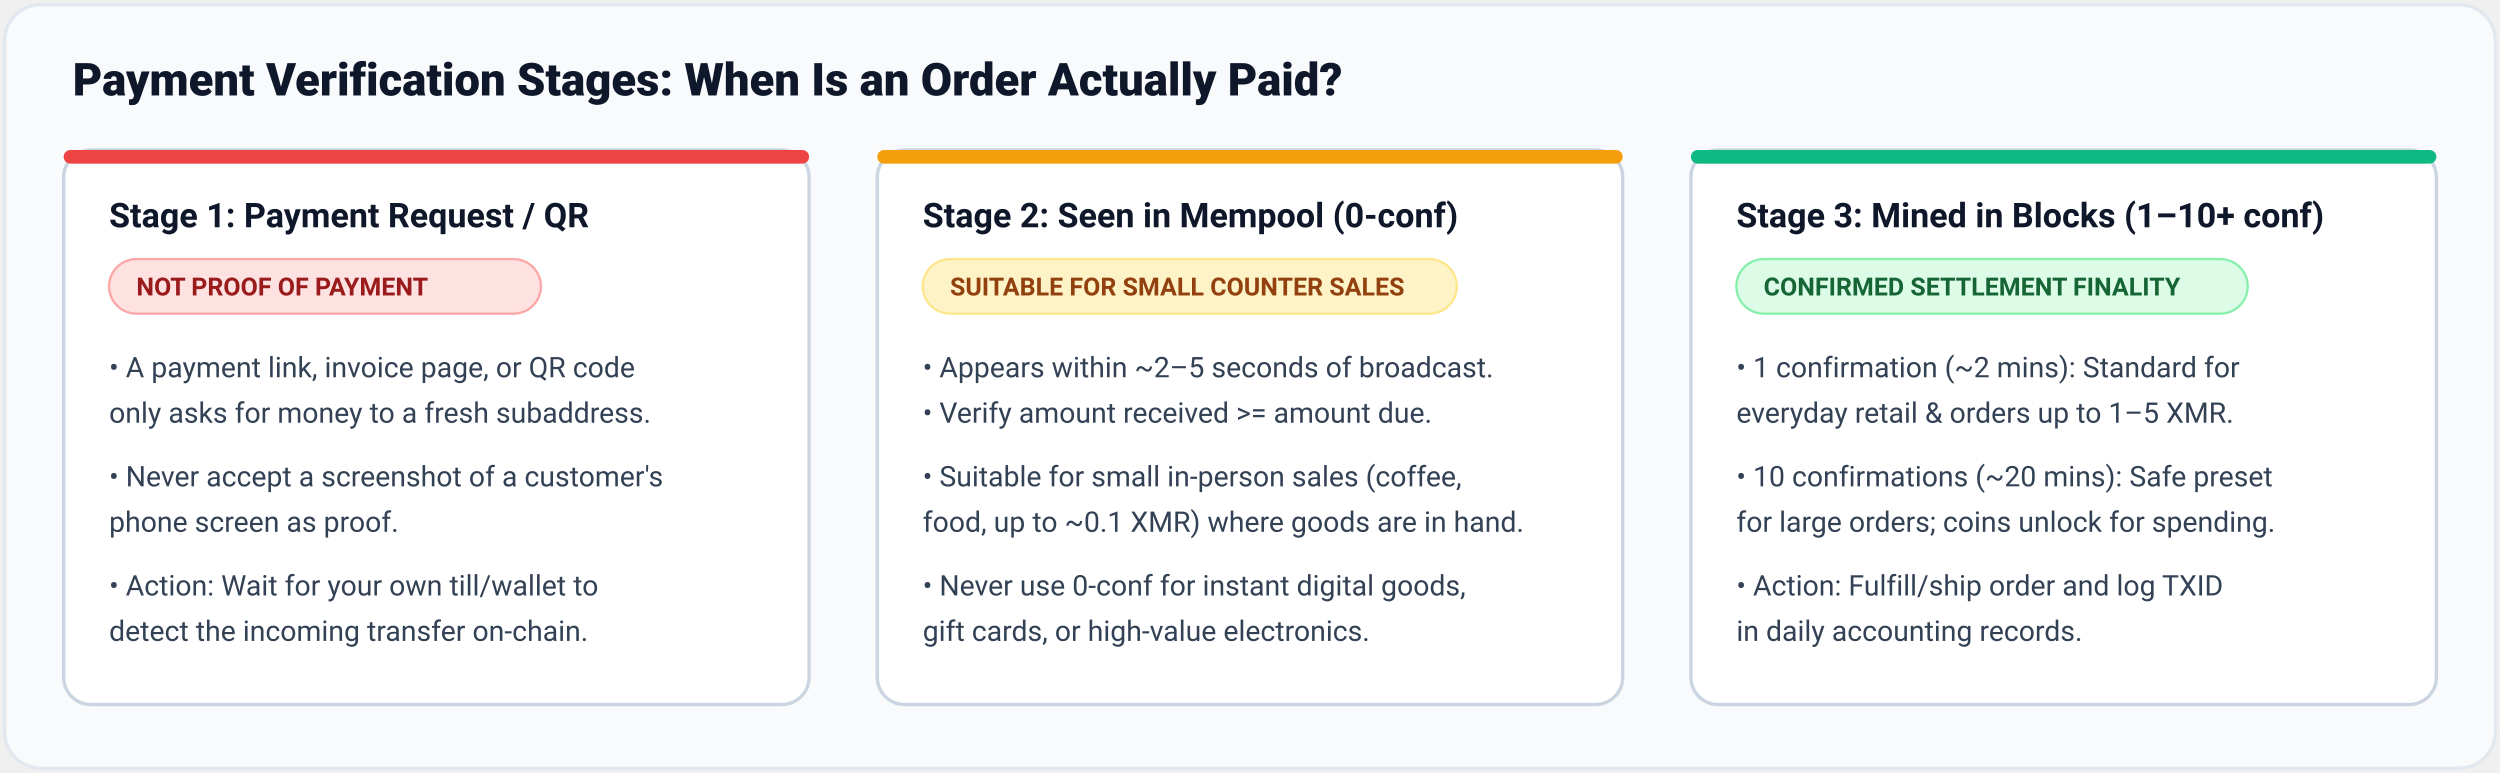
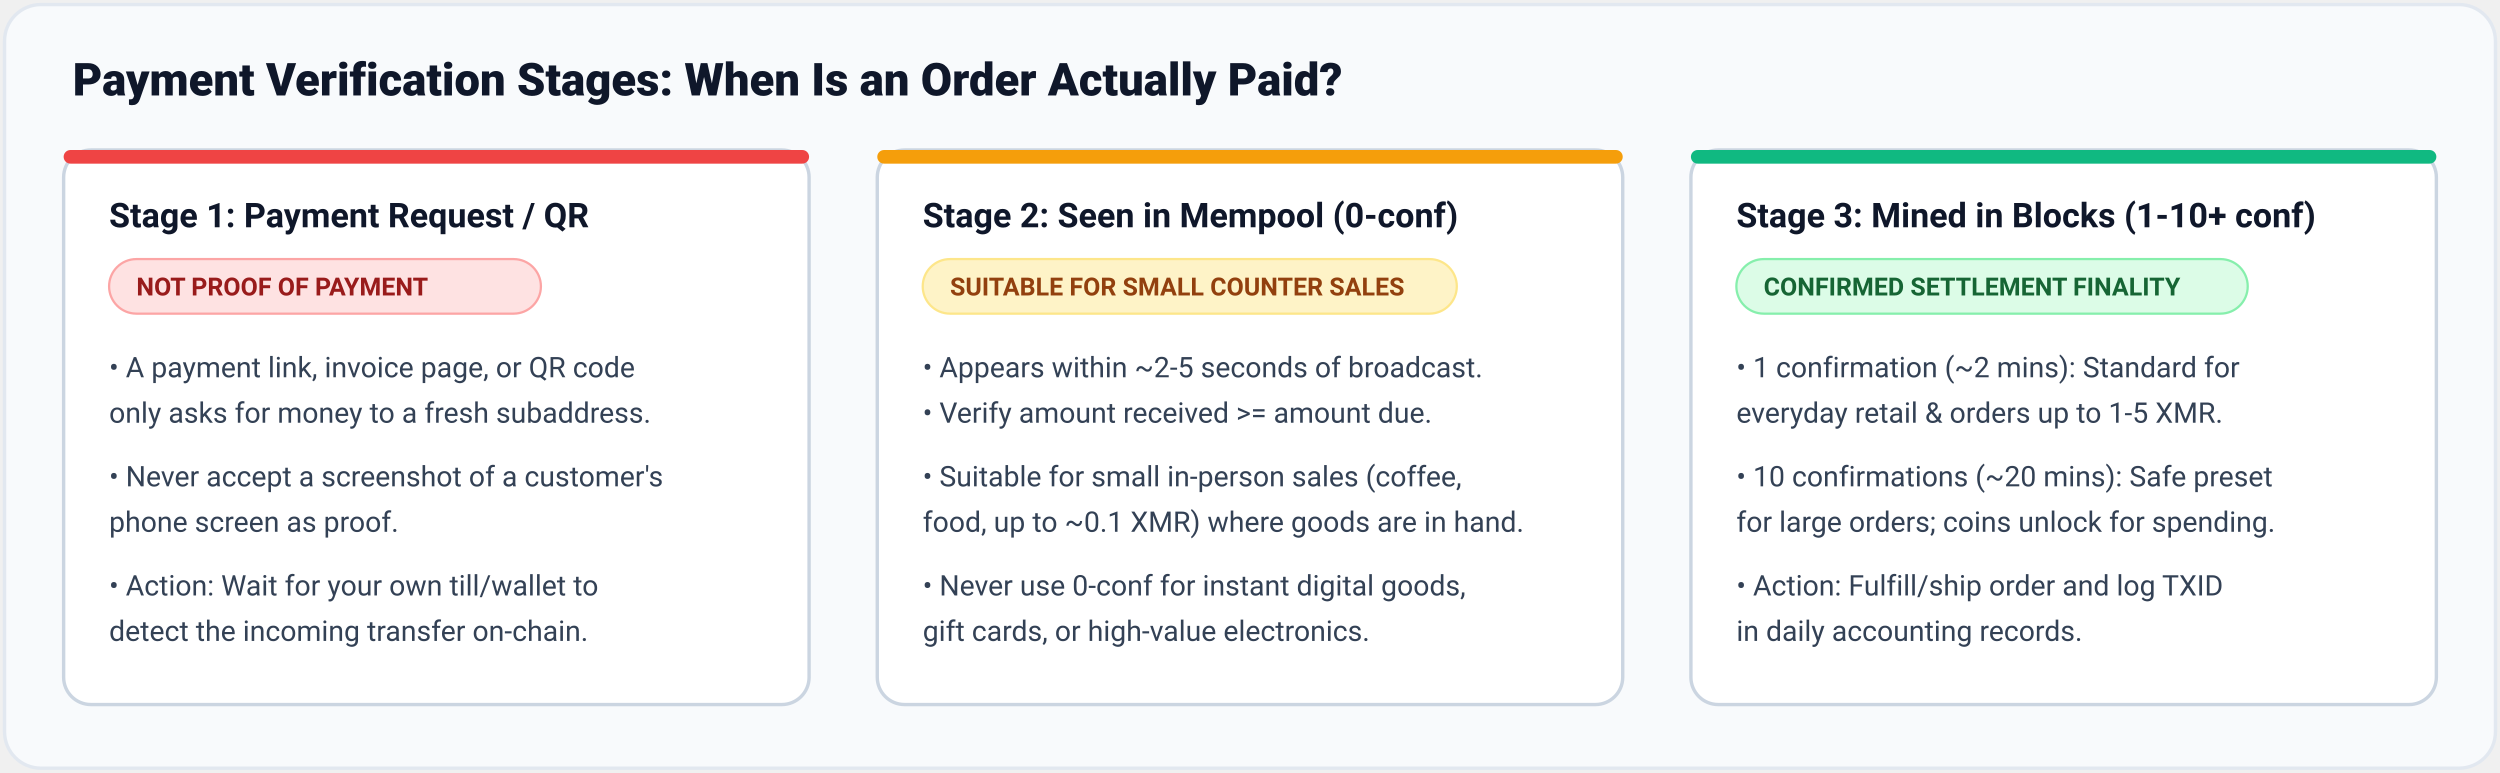
<svg xmlns="http://www.w3.org/2000/svg" viewBox="0 0 1100 340" width="100%" height="340" role="img" aria-label="Monero Payment Verification Stages: Payment Request vs Unconfirmed Mempool vs Confirmed Block Finality">
  <defs>
    <style>
      .bg { fill: #F8FAFC; stroke: #E2E8F0; stroke-width: 1.5; }
      .heading { font-family: -apple-system, BlinkMacSystemFont, "Segoe UI", Roboto, Helvetica, Arial, sans-serif; font-weight: 800; font-size: 20px; fill: #0F172A; }
      .box { fill: #FFFFFF; stroke: #CBD5E1; stroke-width: 1.5; }
      .stage { font-family: -apple-system, BlinkMacSystemFont, "Segoe UI", Roboto, Helvetica, Arial, sans-serif; font-weight: 700; font-size: 15px; fill: #0F172A; }
      .desc { font-family: -apple-system, BlinkMacSystemFont, "Segoe UI", Roboto, Helvetica, Arial, sans-serif; font-weight: 400; font-size: 12.5px; fill: #334155; }
      .tag-red { fill: #FEE2E2; stroke: #FCA5A5; stroke-width: 1; }
      .tag-red-txt { font-family: -apple-system, BlinkMacSystemFont, "Segoe UI", Roboto, Helvetica, Arial, sans-serif; font-weight: 700; font-size: 11px; fill: #991B1B; }
      .tag-amber { fill: #FEF3C7; stroke: #FDE68A; stroke-width: 1; }
      .tag-amber-txt { font-family: -apple-system, BlinkMacSystemFont, "Segoe UI", Roboto, Helvetica, Arial, sans-serif; font-weight: 700; font-size: 11px; fill: #92400E; }
      .tag-green { fill: #DCFCE7; stroke: #86EFAC; stroke-width: 1; }
      .tag-green-txt { font-family: -apple-system, BlinkMacSystemFont, "Segoe UI", Roboto, Helvetica, Arial, sans-serif; font-weight: 700; font-size: 11px; fill: #166534; }
    </style>
  </defs>
  <rect class="bg" x="2" y="2" width="1096" height="336" rx="16" />
  <text class="heading" x="32" y="42">Payment Verification Stages: When Is an Order Actually Paid?</text>
  <g transform="translate(28, 66)">
    <rect class="box" x="0" y="0" width="328" height="244" rx="12" />
    <rect x="0" y="0" width="328" height="6" rx="3" fill="#EF4444" />
    <text class="stage" x="20" y="34">Stage 1: Payment Request / QR</text>
    <rect class="tag-red" x="20" y="48" width="190" height="24" rx="12" />
    <text class="tag-red-txt" x="32" y="64">NOT PROOF OF PAYMENT</text>
    <text class="desc" x="20" y="100">• A payment link, invoice page, or QR code</text>
    <text class="desc" x="20" y="120">  only asks for money to a fresh subaddress.</text>
    <text class="desc" x="20" y="148">• Never accept a screenshot of a customer's</text>
    <text class="desc" x="20" y="168">  phone screen as proof.</text>
    <text class="desc" x="20" y="196">• Action: Wait for your own till/wallet to</text>
    <text class="desc" x="20" y="216">  detect the incoming transfer on-chain.</text>
  </g>
  <g transform="translate(386, 66)">
    <rect class="box" x="0" y="0" width="328" height="244" rx="12" />
    <rect x="0" y="0" width="328" height="6" rx="3" fill="#F59E0B" />
    <text class="stage" x="20" y="34">Stage 2: Seen in Mempool (0-conf)</text>
    <rect class="tag-amber" x="20" y="48" width="235" height="24" rx="12" />
    <text class="tag-amber-txt" x="32" y="64">SUITABLE FOR SMALL COUNTER SALES</text>
-     <text class="desc" x="20" y="100">• Appears within ~2–5 seconds of broadcast.</text>
+     <text class="desc" x="20" y="100">• Appears within ~2-5 seconds of broadcast.</text>
    <text class="desc" x="20" y="120">• Verify amount received &gt;= amount due.</text>
    <text class="desc" x="20" y="148">• Suitable for small in-person sales (coffee,</text>
    <text class="desc" x="20" y="168">  food, up to ~0.1 XMR) where goods are in hand.</text>
    <text class="desc" x="20" y="196">• Never use 0-conf for instant digital goods,</text>
    <text class="desc" x="20" y="216">  gift cards, or high-value electronics.</text>
  </g>
  <g transform="translate(744, 66)">
    <rect class="box" x="0" y="0" width="328" height="244" rx="12" />
    <rect x="0" y="0" width="328" height="6" rx="3" fill="#10B981" />
-     <text class="stage" x="20" y="34">Stage 3: Mined in Blocks (1–10+ conf)</text>
+     <text class="stage" x="20" y="34">Stage 3: Mined in Blocks (1-10+ conf)</text>
    <rect class="tag-green" x="20" y="48" width="225" height="24" rx="12" />
    <text class="tag-green-txt" x="32" y="64">CONFIRMED SETTLEMENT FINALITY</text>
    <text class="desc" x="20" y="100">• 1 confirmation (~2 mins): Standard for</text>
-     <text class="desc" x="20" y="120">  everyday retail &amp; orders up to 1–5 XMR.</text>
+     <text class="desc" x="20" y="120">  everyday retail &amp; orders up to 1-5 XMR.</text>
    <text class="desc" x="20" y="148">• 10 confirmations (~20 mins): Safe preset</text>
    <text class="desc" x="20" y="168">  for large orders; coins unlock for spending.</text>
    <text class="desc" x="20" y="196">• Action: Fulfill/ship order and log TXID</text>
    <text class="desc" x="20" y="216">  in daily accounting records.</text>
  </g>
</svg>
